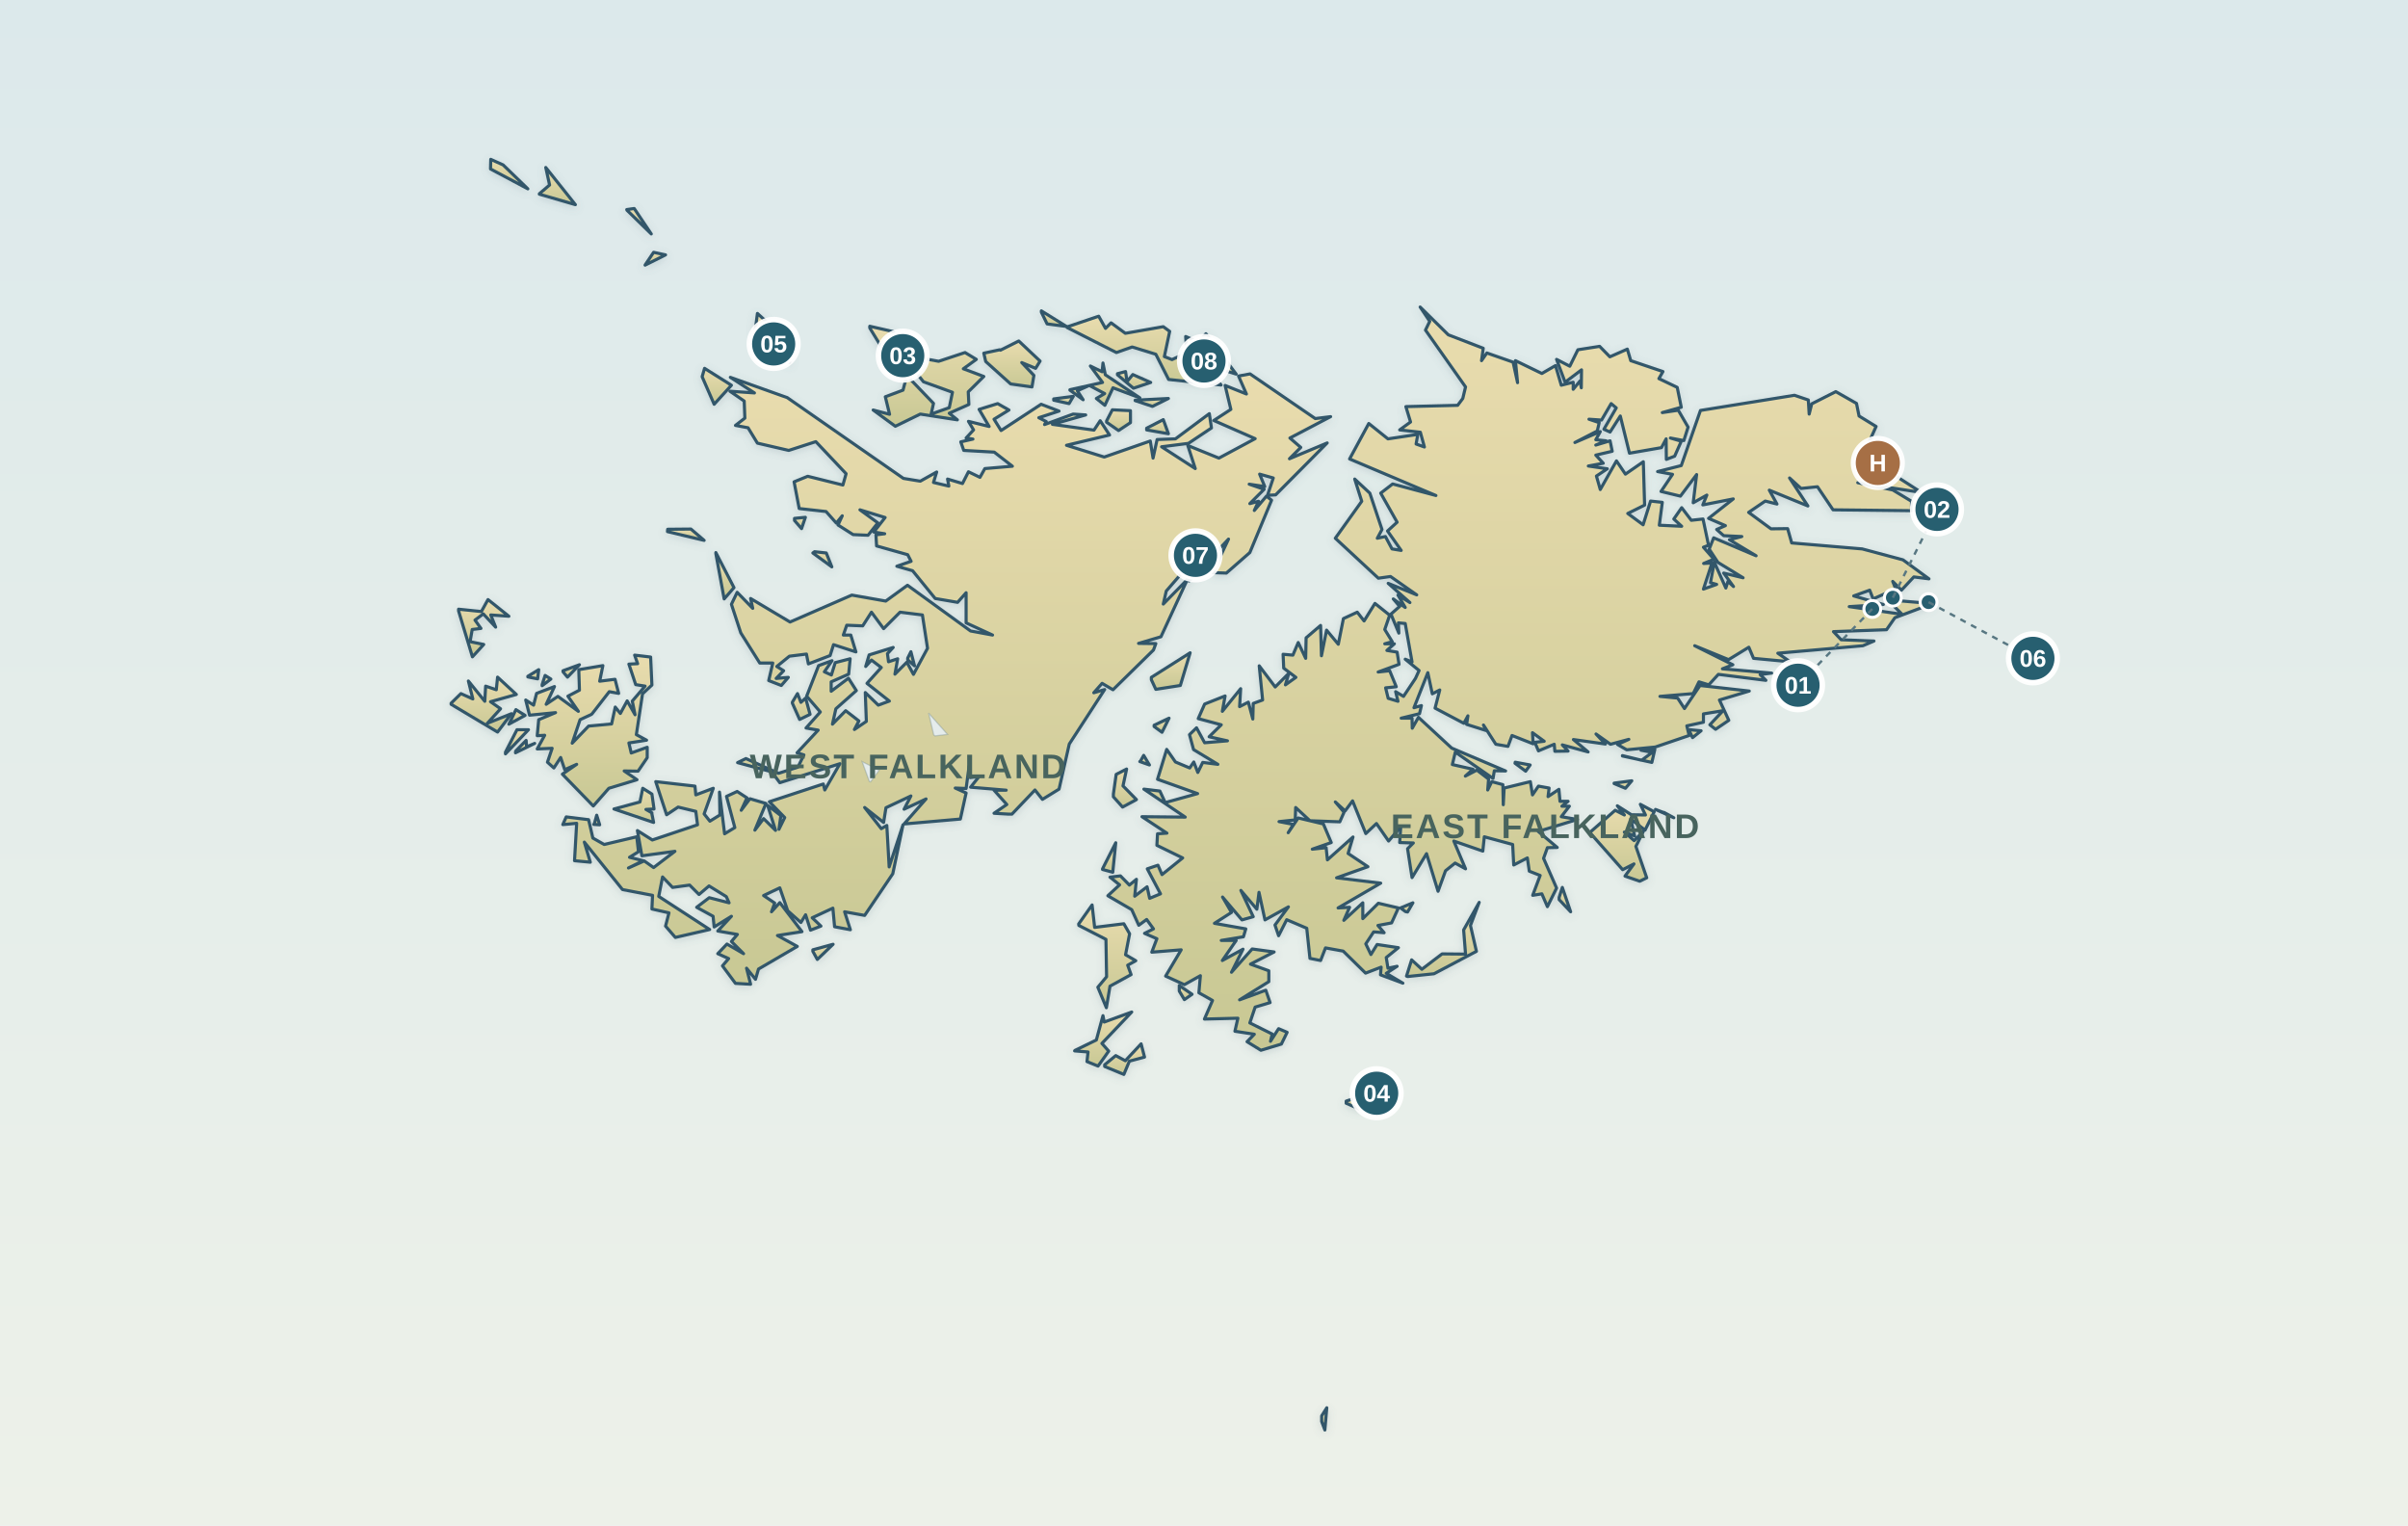
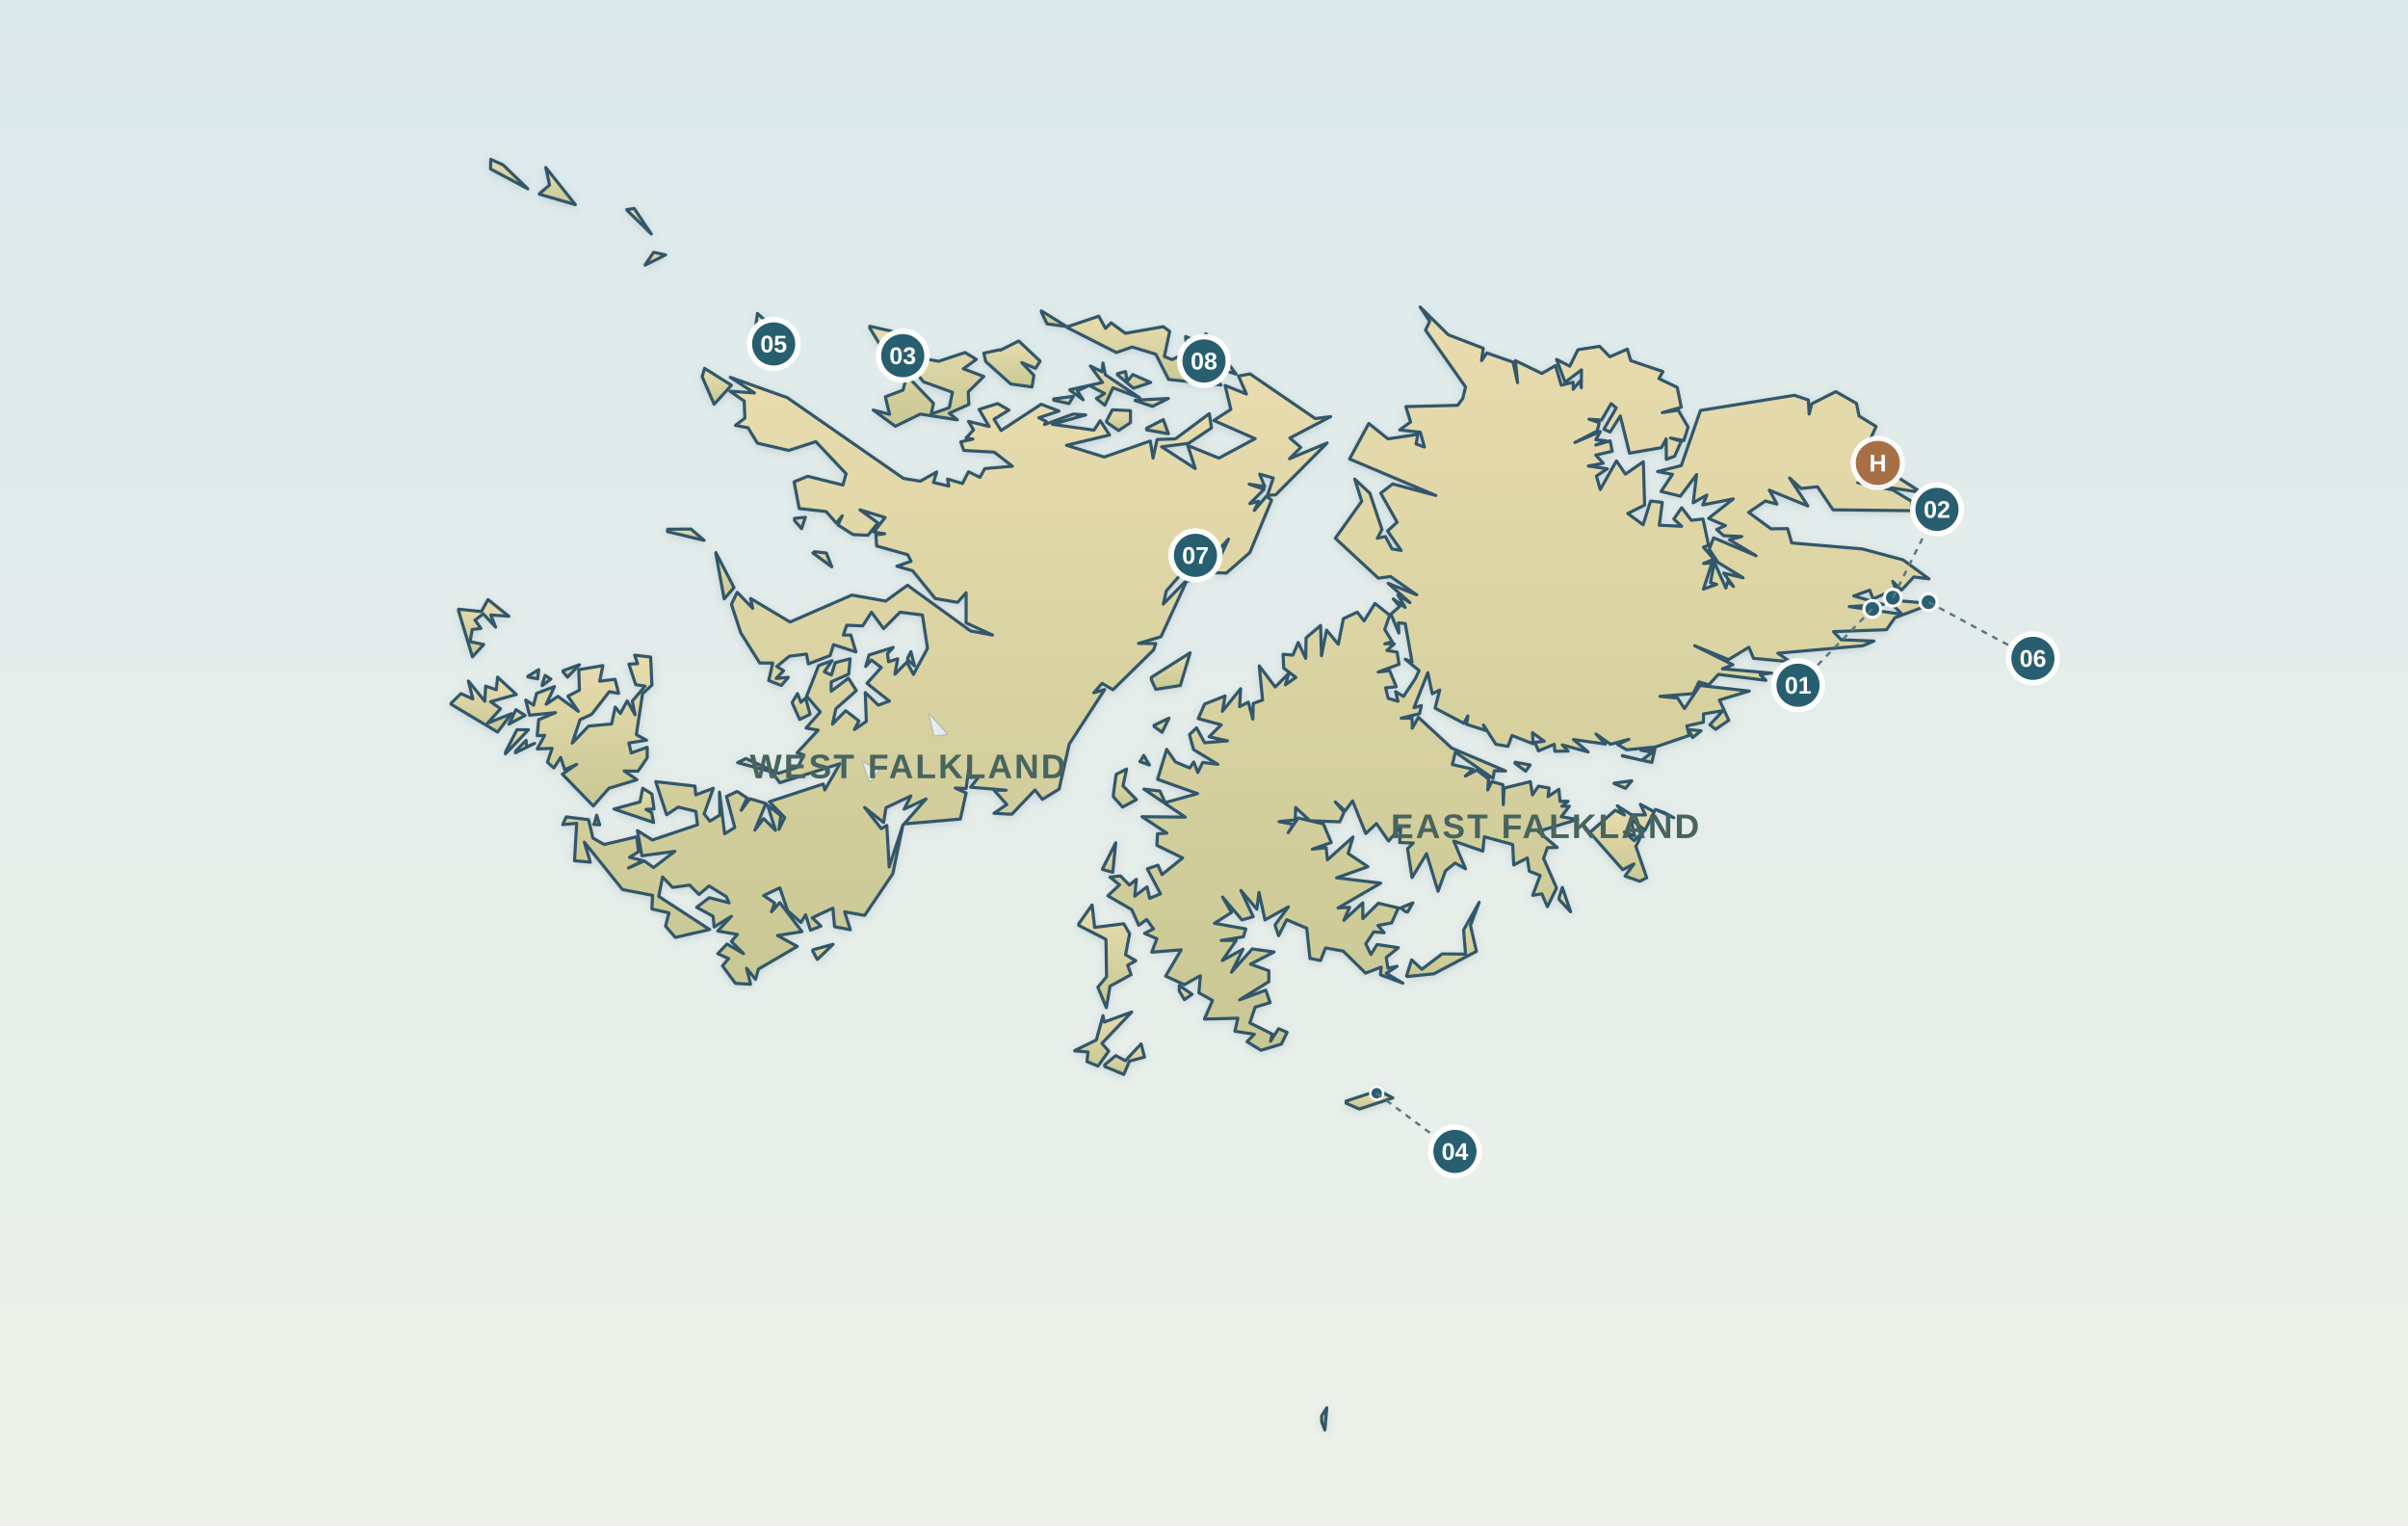
<svg xmlns="http://www.w3.org/2000/svg" width="1200" height="760" viewBox="0 0 1200 760" role="img" aria-label="フォークランド諸島の東西の主島と周辺の島々、Hero・8景の実座標" data-map-projection="local-equirectangular-fit-v1" data-map-style="journey-atlas-map-v3-clean">
  <defs>
    <linearGradient id="sea" x1="0" y1="0" x2="0" y2="1">
      <stop offset="0" stop-color="#dce9eb" />
      <stop offset="1" stop-color="#edf1e9" />
    </linearGradient>
    <linearGradient id="land" x1="0" y1="0" x2="0" y2="1">
      <stop stop-color="#e9dcae" />
      <stop offset="1" stop-color="#c8c894" />
    </linearGradient>
    <filter id="shadow">
      <feDropShadow dx="0" dy="1" stdDeviation="2" flood-color="#6e8390" flood-opacity=".24" />
    </filter>
  </defs>
  <rect width="1200" height="760" fill="url(#sea)" />
  <g id="gshhg-land" fill="url(#land)" stroke="#31576a" stroke-width="1.55" stroke-linejoin="round" filter="url(#shadow)">
    <path d="M 701.447,422.882 L701.447,422.882 L704.315,420.008 L697.517,419.795 L698.048,411.916 L691.993,419.049 L685.938,410.318 L680.627,415.323 L674.041,399.032 L670.323,404.036 L665.436,399.565 L669.791,404.675 L667.667,409.467 L652.795,408.934 L645.678,402.333 L645.465,408.508 L637.392,409.360 L644.509,410.744 L641.960,414.897 L646.953,407.550 L659.487,410.531 L663.418,419.795 L653.964,423.095 L660.868,422.350 L661.506,428.419 L674.253,417.026 L671.810,425.225 L681.689,431.826 L666.073,437.363 L688.063,440.025 L666.817,452.376 L672.553,452.056 L669.685,458.551 L679.139,449.820 L679.139,457.699 L686.894,450.033 L696.879,452.376 L693.480,459.829 L686.682,461.106 L689.762,464.727 L684.557,464.301 L680.627,470.263 L683.176,475.587 L686.257,470.583 L696.879,472.180 L690.824,477.078 L691.674,482.401 L696.242,481.443 L690.824,484.957 L699.110,489.854 L687.956,485.702 L688.275,481.869 L680.520,484.850 L669.367,473.883 L660.550,472.286 L658.106,478.568 L652.795,477.503 L651.202,462.491 L641.216,458.232 L637.180,466.217 L635.374,460.894 L642.066,451.843 L630.381,458.338 L627.407,444.603 L626.344,453.014 L618.377,443.645 L624.539,456.741 L618.908,458.338 L609.242,446.945 L613.703,454.612 L605.205,460.042 L620.821,462.810 L619.652,466.750 L608.604,468.560 L616.040,468.560 L609.136,478.568 L619.440,472.925 L613.703,484.424 L624.007,472.819 L634.949,474.309 L623.158,480.378 L632.293,483.679 L632.293,489.109 L617.740,498.159 L630.806,493.368 L632.931,499.544 L625.495,501.780 L622.839,509.659 L633.993,515.195 L633.143,518.815 L637.180,512.533 L641.429,514.343 L638.561,520.199 L628.363,523.287 L621.458,519.028 L625.070,515.302 L615.403,513.811 L616.890,507.316 L600.212,507.742 L604.249,498.479 L597.451,494.646 L598.194,486.128 L590.227,490.600 L580.879,486.341 L588.634,473.245 L573.974,474.416 L576.524,467.708 L570.363,465.046 L574.824,462.810 L571.425,458.125 L567.494,461.000 L563.989,453.227 L552.091,446.307 L557.934,440.876 L553.154,437.043 L558.359,436.405 L562.820,440.983 L566.326,438.108 L565.476,446.520 L571.637,441.835 L572.912,447.584 L578.330,445.348 L571.743,432.891 L577.055,431.081 L579.073,435.766 L589.377,427.461 L576.524,421.179 L576.842,415.429 L581.516,415.110 L569.088,406.911 L590.652,407.124 L570.044,393.176 L578.011,394.134 L580.667,399.884 L596.813,395.412 L576.842,388.278 L581.410,373.372 L585.766,379.654 L592.883,382.635 L594.901,379.654 L596.919,384.871 L599.363,379.867 L606.905,380.825 L594.795,373.478 L592.777,366.025 L596.282,362.618 L600.319,370.071 L611.685,369.113 L602.549,367.090 L608.604,361.128 L597.132,358.040 L600.319,350.800 L610.517,346.754 L609.136,354.420 L618.271,343.133 L617.740,352.077 L622.095,349.841 L624.326,358.253 L624.539,350.480 L629.213,348.777 L627.513,331.741 L635.480,342.282 L642.279,335.467 L640.579,341.217 L645.784,337.490 L639.729,332.912 L639.410,325.991 L644.297,326.417 L646.953,320.135 L650.671,328.014 L650.883,317.793 L658.106,311.617 L658.531,326.736 L661.081,313.960 L666.923,320.987 L669.473,308.210 L676.378,305.016 L679.777,309.381 L685.194,300.650 L692.524,306.506 L690.081,313.640 L693.799,319.709 L690.081,320.774 L694.861,320.774 L691.143,324.075 L696.242,324.926 L697.198,330.995 L686.788,334.828 L692.524,334.190 L695.817,342.175 L690.506,342.708 L691.781,347.925 L696.667,349.415 L695.499,344.624 L699.429,346.966 L705.378,338.023 L707.184,334.083 L700.279,328.440 L703.678,329.824 L700.279,310.659 L696.879,310.339 L697.092,315.450 L693.161,305.974 L697.517,302.141 L694.330,298.414 L700.279,302.673 L696.667,296.498 L702.616,300.224 L691.781,290.642 L706.015,296.391 L692.949,287.235 L686.894,288.086 L665.436,268.176 L678.608,249.756 L675.103,238.683 L682.645,245.710 L688.700,263.810 L686.363,268.176 L690.400,267.324 L693.693,273.499 L698.260,274.245 L691.462,264.556 L696.242,260.190 L688.063,245.710 L694.011,241.131 L715.575,246.881 L672.553,228.674 L682.114,210.999 L691.674,218.665 L706.546,216.429 L705.696,221.221 L709.839,222.711 L707.821,215.365 L697.517,214.194 L702.934,210.254 L700.597,202.588 L726.411,201.949 L728.960,198.542 L730.341,192.792 L710.370,164.470 L712.495,160.105 L707.715,152.971 L721.737,166.813 L739.158,173.521 L738.308,179.696 L740.964,175.863 L754.030,180.441 L756.261,190.663 L755.198,179.696 L768.371,186.084 L775.169,182.145 L778.037,191.940 L783.986,190.450 L783.986,193.963 L787.385,189.811 L788.023,193.218 L788.129,184.274 L779.949,190.450 L775.700,179.057 L782.286,182.464 L786.323,174.266 L797.158,172.562 L802.257,177.779 L810.968,173.946 L812.667,179.696 L828.708,185.126 L826.689,188.640 L835.825,193.005 L837.843,202.907 L828.389,205.569 L836.356,204.398 L841.243,212.809 L839.118,219.517 L832.426,218.240 L837.843,219.837 L834.550,227.290 L830.407,228.887 L830.301,218.665 L827.964,223.031 L812.030,225.799 L807.462,207.273 L802.363,215.258 L799.283,213.874 L805.444,203.227 L802.894,201.097 L798.114,209.296 L791.847,208.870 L796.946,210.573 L795.990,214.726 L784.836,220.475 L797.477,215.045 L795.246,219.091 L800.345,219.624 L795.246,221.753 L802.363,219.624 L803.426,224.841 L795.246,226.757 L798.964,230.803 L791.528,232.188 L800.982,233.572 L795.565,237.192 L797.477,243.900 L805.550,229.632 L810.012,236.234 L818.935,230.058 L819.572,251.672 L811.180,255.825 L818.829,261.468 L822.547,249.649 L828.389,250.288 L826.902,261.681 L838.056,262.213 L834.125,258.593 L838.056,252.950 L842.836,259.232 L848.679,258.593 L851.440,271.689 L848.891,272.648 L854.096,278.610 L848.997,280.740 L853.140,280.527 L848.891,293.517 L855.477,291.174 L852.396,290.322 L854.309,280.101 L860.045,292.984 L861.107,289.684 L863.869,292.239 L858.983,285.531 L868.649,287.873 L856.114,280.207 L851.759,273.606 L853.990,267.963 L875.129,276.907 L861.851,268.921 L868.012,267.324 L858.983,266.898 L855.477,263.810 L859.832,261.894 L851.440,258.274 L863.763,248.585 L848.572,251.566 L850.591,246.668 L843.792,250.501 L845.492,236.447 L837.418,247.200 L827.752,244.858 L833.488,236.340 L826.052,234.956 L837.843,231.975 L847.404,204.504 L894.250,196.945 L901.155,199.287 L901.580,206.314 L902.855,201.204 L914.858,195.135 L925.162,200.991 L926.437,207.273 L934.935,212.490 L931.217,220.688 L937.272,223.670 L938.016,232.826 L957.562,245.390 L925.800,240.493 L943.221,244.113 L952.569,249.756 L952.569,254.441 L913.477,254.015 L905.723,242.516 L897.543,243.367 L891.807,238.150 L900.942,252.098 L881.715,244.219 L885.539,251.140 L879.697,249.649 L871.411,255.292 L882.565,263.491 L890.851,263.384 L892.869,270.518 L928.030,273.499 L948.320,278.930 L961.280,288.406 L953.738,287.448 L947.576,294.049 L943.221,289.684 L944.708,293.410 L933.448,298.414 L931.748,294.049 L923.781,296.924 L938.547,301.183 L921.551,302.247 L947.895,306.080 L940.672,298.840 L962.979,300.757 L944.283,307.784 L940.140,313.747 L913.690,314.705 L917.514,318.751 L933.873,319.390 L928.349,321.732 L885.964,325.459 L892.126,329.718 L873.854,328.014 L871.517,322.477 L861.426,328.653 L844.536,321.732 L863.550,331.208 L858.345,333.231 L882.884,335.361 L877.147,336.106 L880.016,338.981 L856.327,336.000 L851.547,341.217 L846.660,339.726 L843.792,345.582 L827.221,346.966 L836.037,347.818 L839.437,353.035 L847.191,341.536 L871.730,344.305 L856.858,348.777 L861.532,358.892 L854.946,363.363 L852.078,361.128 L858.664,354.100 L848.891,355.697 L848.891,359.850 L840.605,361.660 L841.774,366.451 L824.884,372.201 L810.649,373.585 L806.081,370.923 L811.711,368.368 L802.576,370.817 L795.352,365.706 L800.026,370.710 L784.092,368.474 L791.422,374.650 L778.568,371.136 L781.437,374.224 L774.850,374.330 L774.532,370.817 L766.671,374.117 L764.865,369.858 L769.539,369.326 L763.697,365.067 L764.015,370.604 L753.499,366.451 L751.480,371.881 L745.425,370.817 L739.264,361.234 L740.645,364.002 L730.872,360.915 L731.510,356.656 L729.491,360.382 L715.151,352.823 L717.488,343.772 L713.770,345.689 L711.539,335.148 L704.634,352.610 L708.352,351.545 L707.396,355.591 L698.260,357.827 L703.678,357.827 L703.784,362.831 L706.865,357.401 L723.436,372.733 L750.312,384.126 L744.682,384.019 L744.044,387.852 L725.242,374.756 L723.755,380.932 L734.059,383.274 L730.235,386.681 L735.971,383.700 L741.814,388.172 L741.389,393.602 L743.407,389.450 L748.931,390.940 L749.143,400.949 L749.568,392.644 L762.634,389.450 L763.697,396.051 L766.671,391.686 L771.982,392.644 L771.451,396.903 L776.869,393.283 L777.400,399.245 L781.437,399.245 L778.356,401.694 L782.074,401.694 L778.037,406.911 L786.111,408.295 L766.565,414.258 L776.019,422.244 L771.132,422.350 L769.220,427.674 L775.700,442.474 L771.132,451.737 L768.371,445.348 L763.803,446.094 L767.521,436.192 L762.103,434.062 L761.147,427.461 L754.349,430.974 L753.817,420.753 L739.689,416.920 L738.946,424.054 L724.499,419.049 L730.341,432.891 L725.136,430.016 L720.356,433.849 L716.638,444.071 L710.901,425.331 L703.678,437.256 L701.447,422.882 Z" />
    <path d="M 504.289,405.634 L502.589,405.634 L495.366,405.208 L501.740,400.842 L495.366,393.709 L501.421,393.709 L483.681,392.218 L487.930,386.894 L483.468,387.427 L482.937,381.783 L481.450,392.857 L476.033,392.644 L481.450,395.093 L478.582,408.082 L450.538,410.531 L461.479,398.074 L450.538,403.185 L453.937,396.583 L441.509,402.439 L440.340,409.786 L430.886,402.333 L439.172,412.874 L441.934,411.277 L443.102,431.933 L450.007,410.957 L444.908,435.340 L430.886,456.102 L420.900,454.292 L423.769,463.236 L415.908,461.745 L415.058,452.482 L404.754,457.273 L409.109,461.426 L403.904,463.449 L401.461,455.783 L399.124,459.616 L392.538,453.760 L388.607,442.367 L380.534,446.200 L386.058,449.927 L384.464,454.292 L388.607,449.714 L399.655,464.194 L387.439,466.111 L397.318,471.541 L377.985,482.827 L376.497,487.938 L372.036,482.401 L374.054,490.387 L366.512,489.961 L360.032,481.230 L363.113,477.610 L357.695,475.161 L362.263,470.370 L370.549,475.161 L364.494,469.092 L367.468,465.578 L357.695,463.875 L364.494,456.528 L355.889,461.852 L355.358,456.528 L347.179,452.056 L353.446,447.265 L363.325,449.820 L361.944,446.733 L353.340,441.409 L348.347,445.668 L343.673,440.983 L335.175,442.154 L330.182,436.937 L328.270,446.626 L353.658,463.129 L336.556,467.069 L331.669,461.426 L333.369,454.825 L324.871,452.908 L325.190,446.094 L310.211,443.219 L291.197,419.582 L294.171,429.590 L286.310,428.845 L287.373,410.212 L280.468,410.851 L282.167,407.018 L293.321,408.402 L295.446,417.559 L301.076,420.753 L317.329,416.920 L318.178,424.373 L313.717,427.141 L320.516,428.845 L313.186,432.465 L321.047,428.951 L325.721,432.252 L336.343,424.160 L319.878,426.396 L317.647,413.832 L325.083,418.517 L347.604,410.957 L346.754,404.249 L337.937,402.120 L332.201,405.953 L326.783,389.450 L346.329,391.686 L346.754,396.051 L355.464,392.750 L350.897,405.527 L353.765,409.147 L358.757,406.059 L358.545,394.667 L361.094,415.429 L366.193,412.341 L362.050,396.796 L367.362,394.347 L372.248,397.542 L369.380,403.717 L373.735,397.967 L381.703,400.310 L376.179,413.619 L380.534,407.870 L386.483,413.726 L382.552,401.268 L389.138,406.379 L388.182,413.193 L391.051,407.337 L383.402,399.458 L410.278,390.621 L411.021,393.602 L418.563,380.506 L388.607,389.982 L384.571,384.552 L367.574,379.973 L371.717,377.950 L387.970,385.297 L397.637,382.209 L400.611,376.140 L397.212,375.076 L407.728,363.789 L401.673,362.725 L408.791,354.739 L401.992,346.860 L407.941,331.634 L414.633,329.185 L410.809,334.722 L414.314,336.319 L416.226,330.144 L423.662,328.227 L422.919,335.893 L414.208,339.726 L414.208,344.411 L422.813,337.916 L426.743,344.092 L416.545,353.142 L414.846,360.808 L421.432,354.100 L428.018,359.211 L425.787,363.470 L431.736,359.424 L431.205,345.050 L437.684,351.332 L443.208,349.309 L432.054,340.472 L439.172,332.592 L434.285,328.866 L431.417,332.060 L433.117,326.311 L445.120,322.584 L442.252,325.672 L442.783,329.718 L447.351,328.227 L445.970,335.893 L451.919,329.931 L455.212,336.000 L462.223,323.010 L459.673,306.400 L448.520,305.016 L440.340,313.214 L434.285,305.016 L429.930,311.830 L421.963,311.511 L420.263,316.408 L423.981,316.408 L426.531,324.820 L415.377,321.200 L413.677,326.630 L402.842,330.782 L401.886,325.885 L393.388,326.949 L387.120,332.060 L390.519,334.190 L386.801,338.023 L392.856,337.490 L389.351,341.536 L383.083,339.087 L385.102,330.357 L378.622,330.357 L369.168,315.344 L364.494,301.076 L367.362,295.114 L375.116,303.099 L374.054,298.201 L393.706,309.914 L424.512,296.498 L441.402,299.479 L452.238,291.600 L483.681,314.385 L494.622,316.408 L481.450,310.339 L481.450,295.327 L477.201,300.118 L466.047,298.201 L454.787,284.360 L446.926,282.124 L454.043,279.675 L452.344,276.374 L436.835,272.009 L436.516,266.472 L440.871,265.940 L435.454,265.088 L441.084,257.848 L428.549,254.015 L437.472,260.510 L432.585,266.685 L425.150,266.366 L417.607,261.574 L419.732,256.996 L416.758,260.616 L411.659,254.867 L398.274,253.376 L395.725,240.067 L402.523,237.298 L420.051,241.664 L421.644,236.021 L406.560,220.050 L393.069,224.415 L377.453,220.795 L372.779,213.129 L366.512,211.958 L371.186,208.337 L370.867,199.820 L363.750,194.922 L375.966,195.774 L363.963,188.001 L392.325,198.116 L450.219,238.363 L458.611,239.747 L466.791,235.169 L465.197,240.386 L472.846,242.196 L472.208,238.683 L479.644,240.918 L482.619,235.062 L488.355,237.831 L490.798,233.465 L504.501,232.294 L495.472,225.267 L480.282,224.415 L478.794,220.156 L484.849,218.772 L481.450,218.240 L485.168,214.194 L482.619,209.935 L492.923,212.490 L487.930,203.972 L497.172,201.097 L502.802,204.291 L495.366,208.870 L498.871,214.513 L518.842,201.417 L527.765,204.824 L517.674,208.125 L521.392,210.041 L520.542,211.532 L534.776,206.314 L541.044,206.740 L524.472,211.425 L545.187,214.300 L548.267,209.615 L552.941,216.749 L531.483,221.860 L550.286,227.716 L573.231,219.730 L574.612,228.248 L576.630,218.985 L585.766,218.665 L602.656,206.102 L603.718,213.235 L592.245,220.901 L578.861,222.605 L595.645,233.465 L591.927,221.966 L607.436,228.248 L625.495,218.559 L604.886,209.509 L613.385,203.972 L610.517,192.047 L621.139,196.306 L617.209,187.362 L622.945,186.297 L655.451,208.550 L663.099,207.592 L642.810,218.240 L648.227,222.924 L642.597,228.568 L661.399,220.688 L635.692,246.562 L631.656,246.775 L634.524,238.150 L627.725,236.234 L630.275,242.409 L622.520,241.238 L629.956,243.793 L622.839,250.927 L627.194,249.756 L625.070,254.334 L631.125,247.200 L633.674,249.223 L622.839,275.310 L611.154,285.531 L604.355,285.318 L612.216,268.602 L592.564,289.471 L600.850,274.777 L593.095,280.740 L581.198,294.475 L579.711,300.970 L591.714,288.725 L578.542,317.260 L567.388,320.561 L575.993,320.667 L574.824,323.862 L554.641,343.666 L549.223,340.472 L545.080,345.156 L550.498,343.559 L532.864,370.710 L527.765,393.176 L519.480,398.287 L515.762,393.602 L504.289,405.634 Z" />
    <path d="M 295.021,355.697 L294.596,356.017 L289.072,358.572 L285.142,370.284 L293.321,361.766 L304.794,360.702 L306.600,352.290 L309.149,355.484 L312.548,349.202 L316.479,356.123 L315.098,349.309 L321.472,341.856 L316.798,341.110 L313.398,330.889 L317.754,330.676 L316.266,326.417 L324.233,327.375 L324.871,341.323 L320.197,345.689 L317.116,366.025 L322.215,368.794 L313.398,370.178 L314.567,375.182 L322.534,372.307 L322.534,377.524 L317.966,384.232 L311.061,384.126 L317.435,388.491 L303.413,392.750 L295.658,401.588 L280.255,385.723 L287.373,380.825 L281.424,383.487 L279.405,377.418 L276.006,382.635 L272.819,379.760 L275.156,372.840 L267.720,373.159 L271.438,366.345 L267.720,366.558 L268.464,358.572 L276.856,355.058 L263.896,356.336 L261.984,348.777 L265.915,351.332 L267.402,345.476 L276.325,342.069 L272.182,350.906 L278.025,346.966 L288.222,354.420 L283.017,346.860 L288.753,343.879 L288.435,333.657 L300.439,331.634 L298.845,339.407 L306.493,338.449 L308.299,345.476 L303.625,344.624 L295.021,355.697 Z" />
    <path d="M 433.435,163.405 L433.435,162.554 L445.120,165.216 L452.875,177.247 L467.747,180.015 L480.919,175.650 L486.549,179.057 L480.069,183.742 L490.267,187.575 L482.512,195.241 L482.831,201.523 L473.058,205.889 L477.095,209.189 L458.611,206.314 L446.183,212.383 L435.135,204.291 L443.314,206.421 L441.190,197.690 L450.007,194.389 L451.919,187.149 L465.197,200.991 L464.029,206.314 L473.058,203.120 L474.652,195.454 L460.205,190.237 L450.219,177.567 L441.402,176.395 L433.435,163.405 Z" />
    <path d="M 531.802,163.193 L531.802,162.873 L547.524,157.549 L550.923,163.618 L553.685,160.850 L560.802,166.067 L579.711,162.767 L582.897,165.109 L580.242,177.673 L584.066,179.164 L591.396,175.756 L590.864,167.664 L597.344,170.433 L600.956,166.280 L616.040,186.404 L608.286,183.955 L604.355,175.969 L603.506,185.659 L608.498,191.834 L582.366,189.066 L575.993,176.502 L564.201,172.882 L556.341,175.650 L531.802,163.193 Z" />
    <path d="M 812.986,405.953 L813.411,405.953 L819.997,406.059 L817.448,400.736 L824.352,404.462 L819.785,413.619 L812.667,408.082 L814.580,416.494 L809.481,414.577 L814.367,418.836 L818.935,414.258 L815.217,421.711 L820.634,437.363 L817.129,439.066 L809.799,436.511 L814.261,430.442 L808.631,433.317 L792.272,414.790 L804.913,403.717 L809.481,406.059 L805.975,401.481 L812.986,405.953 Z" />
    <path d="M 537.644,461.106 L537.538,460.361 L544.231,450.885 L545.505,462.065 L560.058,460.255 L562.927,465.259 L560.908,475.693 L566.007,478.675 L561.971,480.911 L563.670,485.595 L553.154,491.345 L551.348,502.099 L547.099,491.877 L551.454,486.660 L551.135,468.027 L537.644,461.106 Z" />
    <path d="M 498.234,174.266 L498.553,174.479 L507.688,169.900 L518.311,179.909 L516.080,183.529 L509.176,180.654 L515.230,187.043 L514.274,192.792 L503.652,191.302 L491.223,180.122 L490.267,175.969 L498.234,174.266 Z" />
    <path d="M 224.805,350.906 L224.805,350.374 L229.691,345.582 L235.640,348.244 L233.409,339.300 L241.588,349.415 L242.013,341.856 L247.325,343.666 L247.962,337.384 L257.310,346.008 L244.457,349.628 L249.449,353.142 L242.863,360.382 L254.867,355.591 L247.962,364.748 L224.805,350.906 Z" />
    <path d="M 535.520,523.607 L535.626,523.394 L546.355,518.176 L549.648,506.038 L550.286,509.233 L563.989,504.228 L549.117,519.880 L552.516,523.713 L547.205,531.166 L541.681,528.930 L542.212,524.139 L535.520,523.607 Z" />
    <path d="M 701.447,486.554 L700.916,486.341 L703.466,478.249 L708.564,482.934 L718.656,475.268 L730.341,475.374 L729.385,463.342 L737.140,449.607 L732.784,461.106 L735.759,473.990 L714.619,485.170 L701.447,486.554 Z" />
    <path d="M 228.523,304.377 L228.523,303.525 L239.889,304.696 L243.182,298.734 L253.592,307.039 L244.563,306.400 L247.006,312.469 L240.845,305.868 L236.702,308.955 L239.676,313.108 L235.321,313.640 L234.259,319.709 L241.057,321.093 L235.427,327.269 L228.523,304.377 Z" />
    <path d="M 533.183,194.389 L533.183,194.176 L549.436,190.556 L543.381,182.358 L549.223,185.233 L549.648,180.867 L550.817,186.723 L568.026,198.222 L554.641,193.218 L550.604,201.949 L546.355,198.542 L550.498,196.093 L542.850,192.047 L536.901,194.709 L539.769,199.181 L533.183,194.389 Z" />
    <path d="M 376.285,165.322 L376.285,165.109 L377.453,156.165 L392.856,170.220 L393.494,180.654 L376.285,165.322 Z" />
    <path d="M 324.871,404.995 L324.871,405.527 L325.721,409.786 L305.962,403.078 L318.922,399.565 L320.303,392.750 L324.871,395.625 L325.933,403.078 L321.896,403.291 L324.871,404.995 Z" />
    <path d="M 268.783,96.753 L268.783,96.540 L273.882,92.174 L271.970,83.444 L286.735,101.970 L268.783,96.753 Z" />
    <path d="M 573.762,338.662 L573.762,337.490 L593.095,325.246 L588.209,341.536 L575.993,343.453 L573.762,338.662 Z" />
    <path d="M 349.941,187.788 L349.941,187.575 L351.109,183.529 L364.494,191.940 L355.889,201.417 L349.941,187.788 Z" />
    <path d="M 554.853,397.009 L554.853,395.625 L556.234,385.829 L561.439,383.168 L559.634,391.579 L566.326,398.393 L559.421,402.120 L554.853,397.009 Z" />
    <path d="M 550.498,531.379 L550.498,530.527 L556.022,525.949 L560.802,528.504 L568.663,520.093 L570.363,526.694 L562.820,528.717 L560.058,535.319 L550.498,531.379 Z" />
    <path d="M 670.854,549.693 L670.854,548.628 L686.894,543.304 L694.118,547.031 L677.440,552.568 L670.854,549.693 Z" />
    <path d="M 244.457,84.189 L244.457,83.657 L244.563,79.398 L250.724,82.166 L263.046,94.091 L244.457,84.189 Z" />
    <path d="M 551.454,210.360 L551.454,209.722 L554.322,204.185 L563.352,204.611 L563.352,210.573 L557.403,214.513 L551.454,210.360 Z" />
    <path d="M 356.739,275.842 L356.739,275.310 L365.768,292.771 L360.882,298.414 L356.739,275.842 Z" />
    <path d="M 332.625,264.875 L332.732,263.704 L344.310,263.597 L350.897,269.241 L332.625,264.875 Z" />
    <path d="M 808.525,376.673 L808.525,376.460 L818.085,378.802 L823.396,374.863 L817.766,373.798 L824.671,373.372 L823.184,379.867 L808.525,376.673 Z" />
    <path d="M 556.872,186.723 L556.872,186.191 L560.908,185.126 L561.652,190.130 L564.520,186.617 L573.443,190.556 L564.839,193.431 L556.872,186.723 Z" />
    <path d="M 549.436,433.210 L549.436,432.891 L556.022,419.901 L554.535,434.594 L549.436,433.210 Z" />
    <path d="M 565.689,199.607 L565.689,199.394 L582.260,198.542 L574.293,202.481 L565.689,199.607 Z" />
    <path d="M 394.875,350.374 L394.875,349.841 L397.424,345.582 L399.124,349.948 L401.461,347.818 L403.692,355.910 L398.486,358.466 L394.875,350.374 Z" />
    <path d="M 251.893,375.608 L251.893,374.756 L257.629,363.576 L263.365,363.576 L251.893,375.608 Z" />
    <path d="M 518.948,155.526 L518.948,154.888 L531.483,162.660 L521.817,161.382 L518.948,155.526 Z" />
    <path d="M 571.425,214.194 L571.425,213.342 L579.711,209.083 L582.260,216.110 L571.425,214.194 Z" />
    <path d="M 312.442,104.738 L312.336,104.419 L316.054,103.887 L324.552,116.557 L312.442,104.738 Z" />
    <path d="M 776.975,448.223 L776.975,447.158 L778.568,442.154 L782.711,454.292 L776.975,448.223 Z" />
    <path d="M 405.073,275.522 L405.922,274.884 L411.765,275.522 L414.527,282.443 L405.073,275.522 Z" />
    <path d="M 256.885,375.076 L256.991,374.224 L262.197,368.900 L262.409,372.094 L266.446,370.391 L256.885,375.076 Z" />
    <path d="M 321.472,132.102 L321.578,131.889 L325.721,125.714 L331.669,126.991 L321.472,132.102 Z" />
    <path d="M 525.110,199.394 L525.110,198.755 L534.883,197.477 L532.758,201.097 L525.110,199.394 Z" />
    <path d="M 575.143,361.979 L575.143,361.340 L582.579,357.827 L579.073,364.854 L575.143,361.979 Z" />
    <path d="M 658.638,708.232 L658.638,705.464 L661.187,701.418 L660.231,712.491 L658.638,708.232 Z" />
    <path d="M 405.073,473.990 L405.073,473.245 L415.164,470.476 L407.303,478.036 L405.073,473.990 Z" />
    <path d="M 253.592,360.808 L253.698,360.702 L257.098,353.568 L261.665,356.443 L253.592,360.808 Z" />
    <path d="M 828.920,404.782 L829.239,404.782 L834.125,407.444 L824.990,403.291 L828.920,404.782 Z" />
    <path d="M 395.937,259.338 L395.937,258.274 L401.355,257.741 L399.443,263.384 L395.937,259.338 Z" />
    <path d="M 280.574,334.722 L280.574,334.190 L288.753,331.208 L282.805,337.384 L280.574,334.722 Z" />
    <path d="M 587.678,493.794 L587.678,491.026 L594.051,495.391 L590.227,498.053 L587.678,493.794 Z" />
    <path d="M 263.046,337.277 L263.046,336.958 L268.464,333.657 L267.933,338.236 L263.046,337.277 Z" />
    <path d="M 701.447,454.399 L700.385,454.186 L697.942,452.376 L704.103,449.820 L701.447,454.399 Z" />
    <path d="M 754.986,380.293 L755.092,379.760 L762.528,381.145 L760.297,384.232 L754.986,380.293 Z" />
    <path d="M 804.382,390.408 L804.382,390.195 L813.199,389.024 L810.012,392.750 L804.382,390.408 Z" />
    <path d="M 568.026,379.441 L568.344,379.228 L569.938,376.353 L572.806,381.145 L568.026,379.441 Z" />
    <path d="M 841.986,364.428 L841.986,363.576 L847.722,364.109 L843.473,367.516 L841.986,364.428 Z" />
    <path d="M 452.344,328.759 L452.344,327.908 L453.937,324.713 L455.743,331.741 L452.344,328.759 Z" />
    <path d="M 295.871,410.744 L296.189,410.425 L297.358,406.166 L298.845,410.957 L295.871,410.744 Z" />
    <path d="M 270.164,341.643 L270.164,341.110 L271.651,336.532 L274.519,338.342 L270.164,341.643 Z" />
  </g>
  <g id="verified-inland-waters" fill="#e5eceb" stroke="#6f8a92" stroke-opacity=".35" stroke-width=".65">
    <path d="M 465.304,366.132 L462.754,355.271 L472.208,365.919 L465.941,366.664 L465.304,366.132 Z" />
    <path d="M 433.223,389.343 L429.611,379.441 L438.109,383.806 L433.860,389.556 L433.223,389.343 Z" />
  </g>
  <g font-family="Arial, sans-serif" fill="#405a62" font-size="20" font-weight="700" letter-spacing="2.0">
    <text x="452.344" y="387.746" text-anchor="middle" fill="#48645e" font-size="17" letter-spacing="1">WEST FALKLAND</text>
    <text x="769.964" y="417.559" text-anchor="middle" fill="#48645e" font-size="17" letter-spacing="1">EAST FALKLAND</text>
  </g>
  <g id="hero-marker" data-latitude="-51.471100" data-longitude="-57.845000" data-x="935.79037" data-y="230.66494">
    <circle cx="935.79" cy="230.665" r="13.5" fill="#fff" opacity=".92" />
    <circle cx="935.79" cy="230.665" r="11.5" fill="#a66f45" stroke="#fff" />
    <text x="935.79" y="234.865" text-anchor="middle" fill="#fff" font-size="12" font-weight="bold" font-family="Arial,sans-serif">H</text>
  </g>
  <g id="scene-marker-1" data-latitude="-51.692210" data-longitude="-57.858570" data-x="933.03710" data-y="303.41108" data-label-x="896.03710" data-label-y="341.41108">
    <circle cx="933.037" cy="303.411" r="4.2" fill="#275f70" stroke="#fff" stroke-width="1.5" />
    <path d="M933.037,303.411 L896.037,341.411" fill="none" stroke="#587782" stroke-width="1.2" stroke-dasharray="3 3" />
    <circle cx="896.037" cy="341.411" r="13.5" fill="#fff" opacity=".92" />
    <circle cx="896.037" cy="341.411" r="11.5" fill="#275f70" stroke="#fff" stroke-width="1.5" />
    <text x="896.037" y="345.611" text-anchor="middle" fill="#fff" font-size="12" font-weight="bold" font-family="Arial,sans-serif">01</text>
  </g>
  <g id="scene-marker-2" data-latitude="-51.675150" data-longitude="-57.808060" data-x="943.28530" data-y="297.79827" data-label-x="965.28530" data-label-y="253.79827">
    <circle cx="943.285" cy="297.798" r="4.2" fill="#275f70" stroke="#fff" stroke-width="1.5" />
    <path d="M943.285,297.798 L965.285,253.798" fill="none" stroke="#587782" stroke-width="1.2" stroke-dasharray="3 3" />
    <circle cx="965.285" cy="253.798" r="13.5" fill="#fff" opacity=".92" />
    <circle cx="965.285" cy="253.798" r="11.5" fill="#275f70" stroke="#fff" stroke-width="1.5" />
    <text x="965.285" y="257.998" text-anchor="middle" fill="#fff" font-size="12" font-weight="bold" font-family="Arial,sans-serif">02</text>
  </g>
  <g id="scene-marker-3" data-latitude="-51.308580" data-longitude="-60.239930" data-x="449.87228" data-y="177.19515">
    <circle cx="449.872" cy="177.195" r="13.5" fill="#fff" opacity=".92" />
    <circle cx="449.872" cy="177.195" r="11.5" fill="#275f70" stroke="#fff" stroke-width="1.5" />
    <text x="449.872" y="181.395" text-anchor="middle" fill="#fff" font-size="12" font-weight="bold" font-family="Arial,sans-serif">03</text>
  </g>
-   <g id="scene-marker-4" data-latitude="-52.425600" data-longitude="-59.075850" data-x="686.05770" data-y="544.69957">
-     <circle cx="686.058" cy="544.7" r="13.5" fill="#fff" opacity=".92" />
-     <circle cx="686.058" cy="544.7" r="11.5" fill="#275f70" stroke="#fff" stroke-width="1.5" />
-     <text x="686.058" y="548.9" text-anchor="middle" fill="#fff" font-size="12" font-weight="bold" font-family="Arial,sans-serif">04</text>
+   <g id="scene-marker-4" data-latitude="-52.425600" data-longitude="-59.075850" data-x="686.05770" data-y="544.69957" data-label-x="725.05770" data-label-y="573.69957">
+     <circle cx="686.058" cy="544.7" r="3.2" fill="#275f70" stroke="#fff" stroke-width="1.2" />
+     <path d="M686.058,544.7 L725.058,573.7" fill="none" stroke="#587782" stroke-width="1.2" stroke-dasharray="3 3" />
+     <circle cx="725.058" cy="573.7" r="13.5" fill="#fff" opacity=".92" />
+     <circle cx="725.058" cy="573.7" r="11.5" fill="#275f70" stroke="#fff" stroke-width="1.5" />
+     <text x="725.058" y="577.9" text-anchor="middle" fill="#fff" font-size="12" font-weight="bold" font-family="Arial,sans-serif">04</text>
  </g>
  <g id="scene-marker-5" data-latitude="-51.290860" data-longitude="-60.556960" data-x="385.54864" data-y="171.36519">
    <circle cx="385.549" cy="171.365" r="13.5" fill="#fff" opacity=".92" />
    <circle cx="385.549" cy="171.365" r="11.5" fill="#275f70" stroke="#fff" stroke-width="1.5" />
    <text x="385.549" y="175.565" text-anchor="middle" fill="#fff" font-size="12" font-weight="bold" font-family="Arial,sans-serif">05</text>
  </g>
  <g id="scene-marker-6" data-latitude="-51.681880" data-longitude="-57.720340" data-x="961.08320" data-y="300.01247" data-label-x="1013.08320" data-label-y="328.01247">
    <circle cx="961.083" cy="300.012" r="4.2" fill="#275f70" stroke="#fff" stroke-width="1.5" />
    <path d="M961.083,300.012 L1013.083,328.012" fill="none" stroke="#587782" stroke-width="1.2" stroke-dasharray="3 3" />
    <circle cx="1013.083" cy="328.012" r="13.5" fill="#fff" opacity=".92" />
    <circle cx="1013.083" cy="328.012" r="11.5" fill="#275f70" stroke="#fff" stroke-width="1.5" />
    <text x="1013.083" y="332.212" text-anchor="middle" fill="#fff" font-size="12" font-weight="bold" font-family="Arial,sans-serif">06</text>
  </g>
  <g id="scene-marker-7" data-latitude="-51.611010" data-longitude="-59.520970" data-x="595.74530" data-y="276.69593">
    <circle cx="595.745" cy="276.696" r="13.5" fill="#fff" opacity=".92" />
    <circle cx="595.745" cy="276.696" r="11.5" fill="#275f70" stroke="#fff" stroke-width="1.5" />
    <text x="595.745" y="280.896" text-anchor="middle" fill="#fff" font-size="12" font-weight="bold" font-family="Arial,sans-serif">07</text>
  </g>
  <g id="scene-marker-8" data-latitude="-51.316670" data-longitude="-59.500000" data-x="600.00000" data-y="179.85680">
    <circle cx="600" cy="179.857" r="13.5" fill="#fff" opacity=".92" />
    <circle cx="600" cy="179.857" r="11.5" fill="#275f70" stroke="#fff" stroke-width="1.5" />
    <text x="600" y="184.057" text-anchor="middle" fill="#fff" font-size="12" font-weight="bold" font-family="Arial,sans-serif">08</text>
  </g>
</svg>
